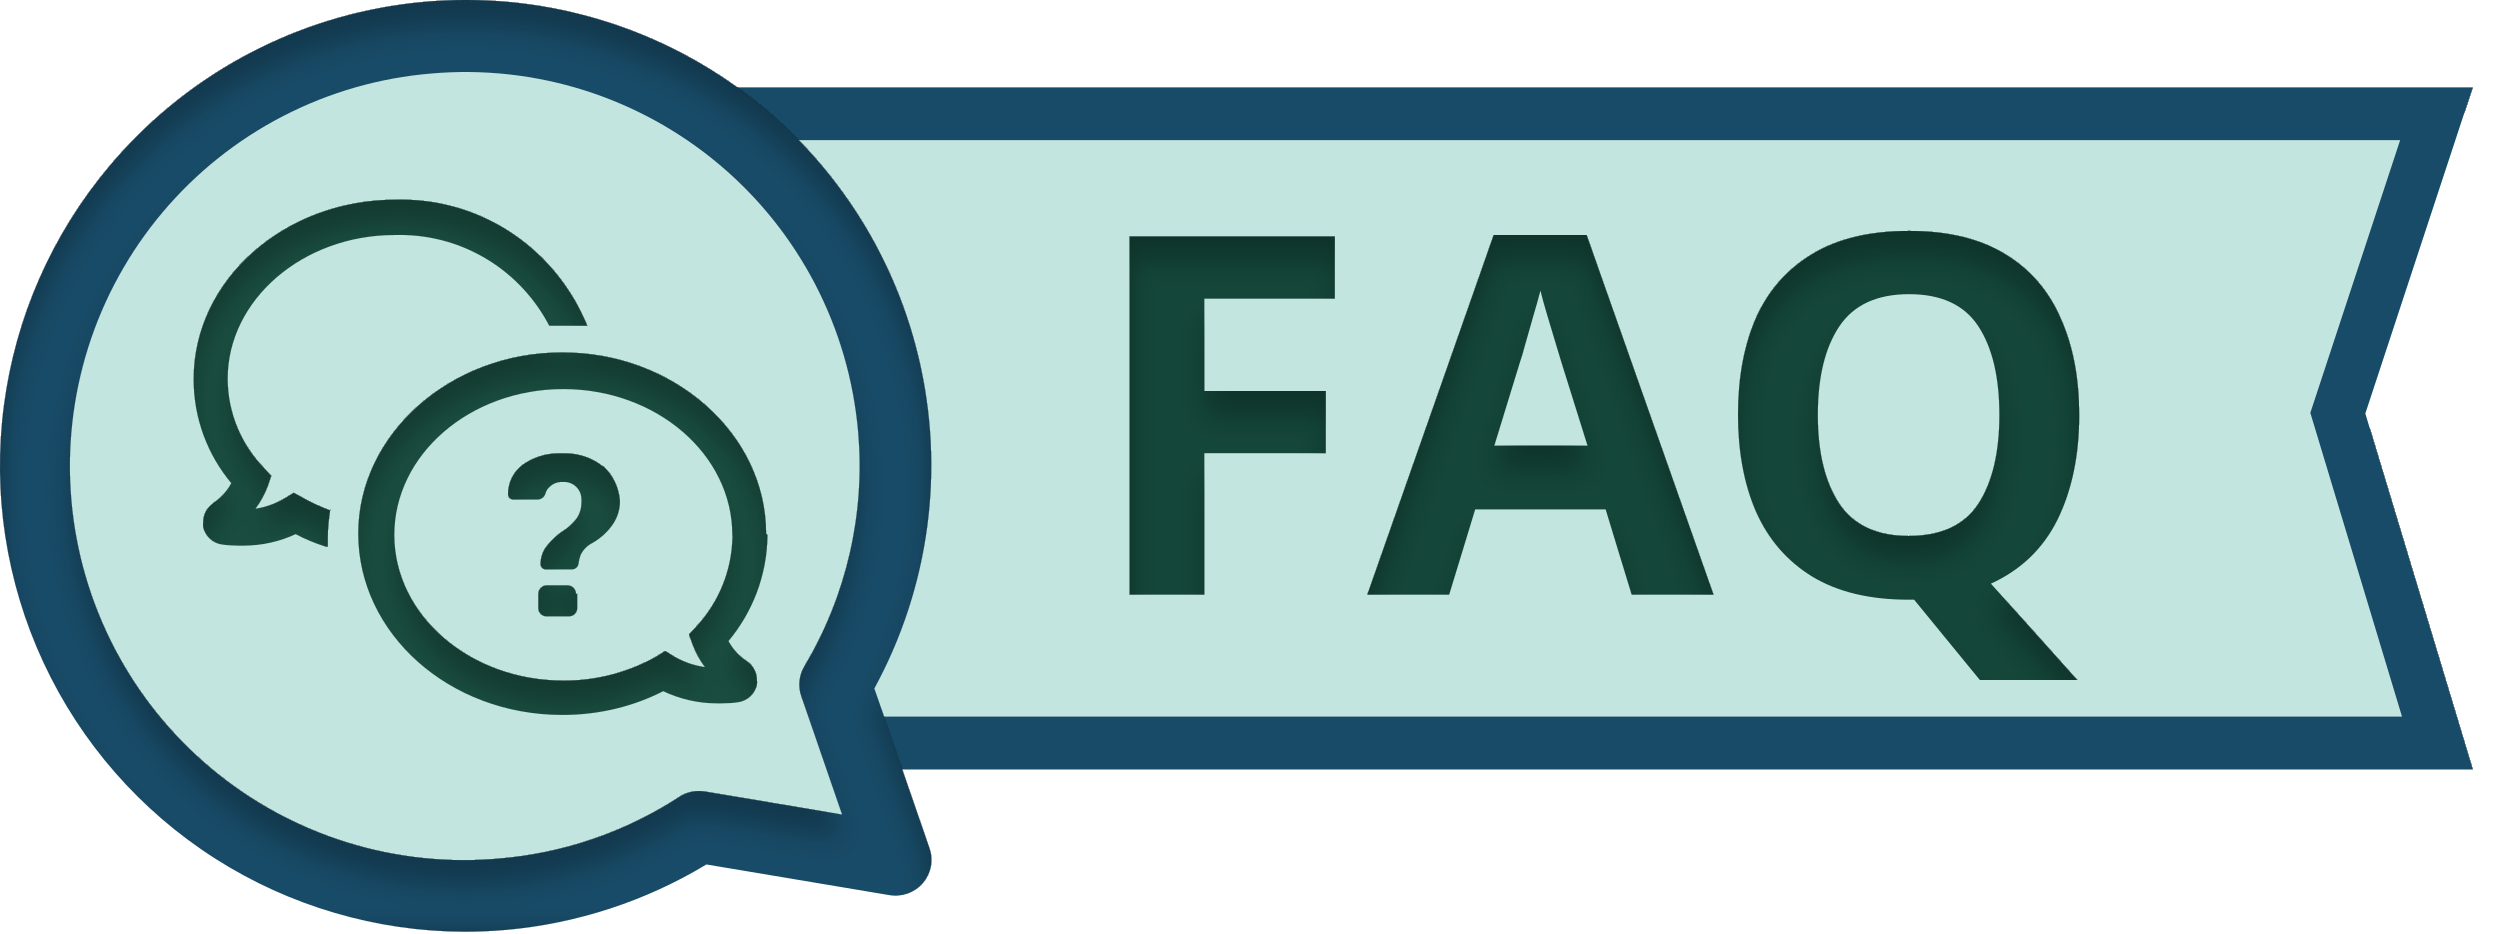
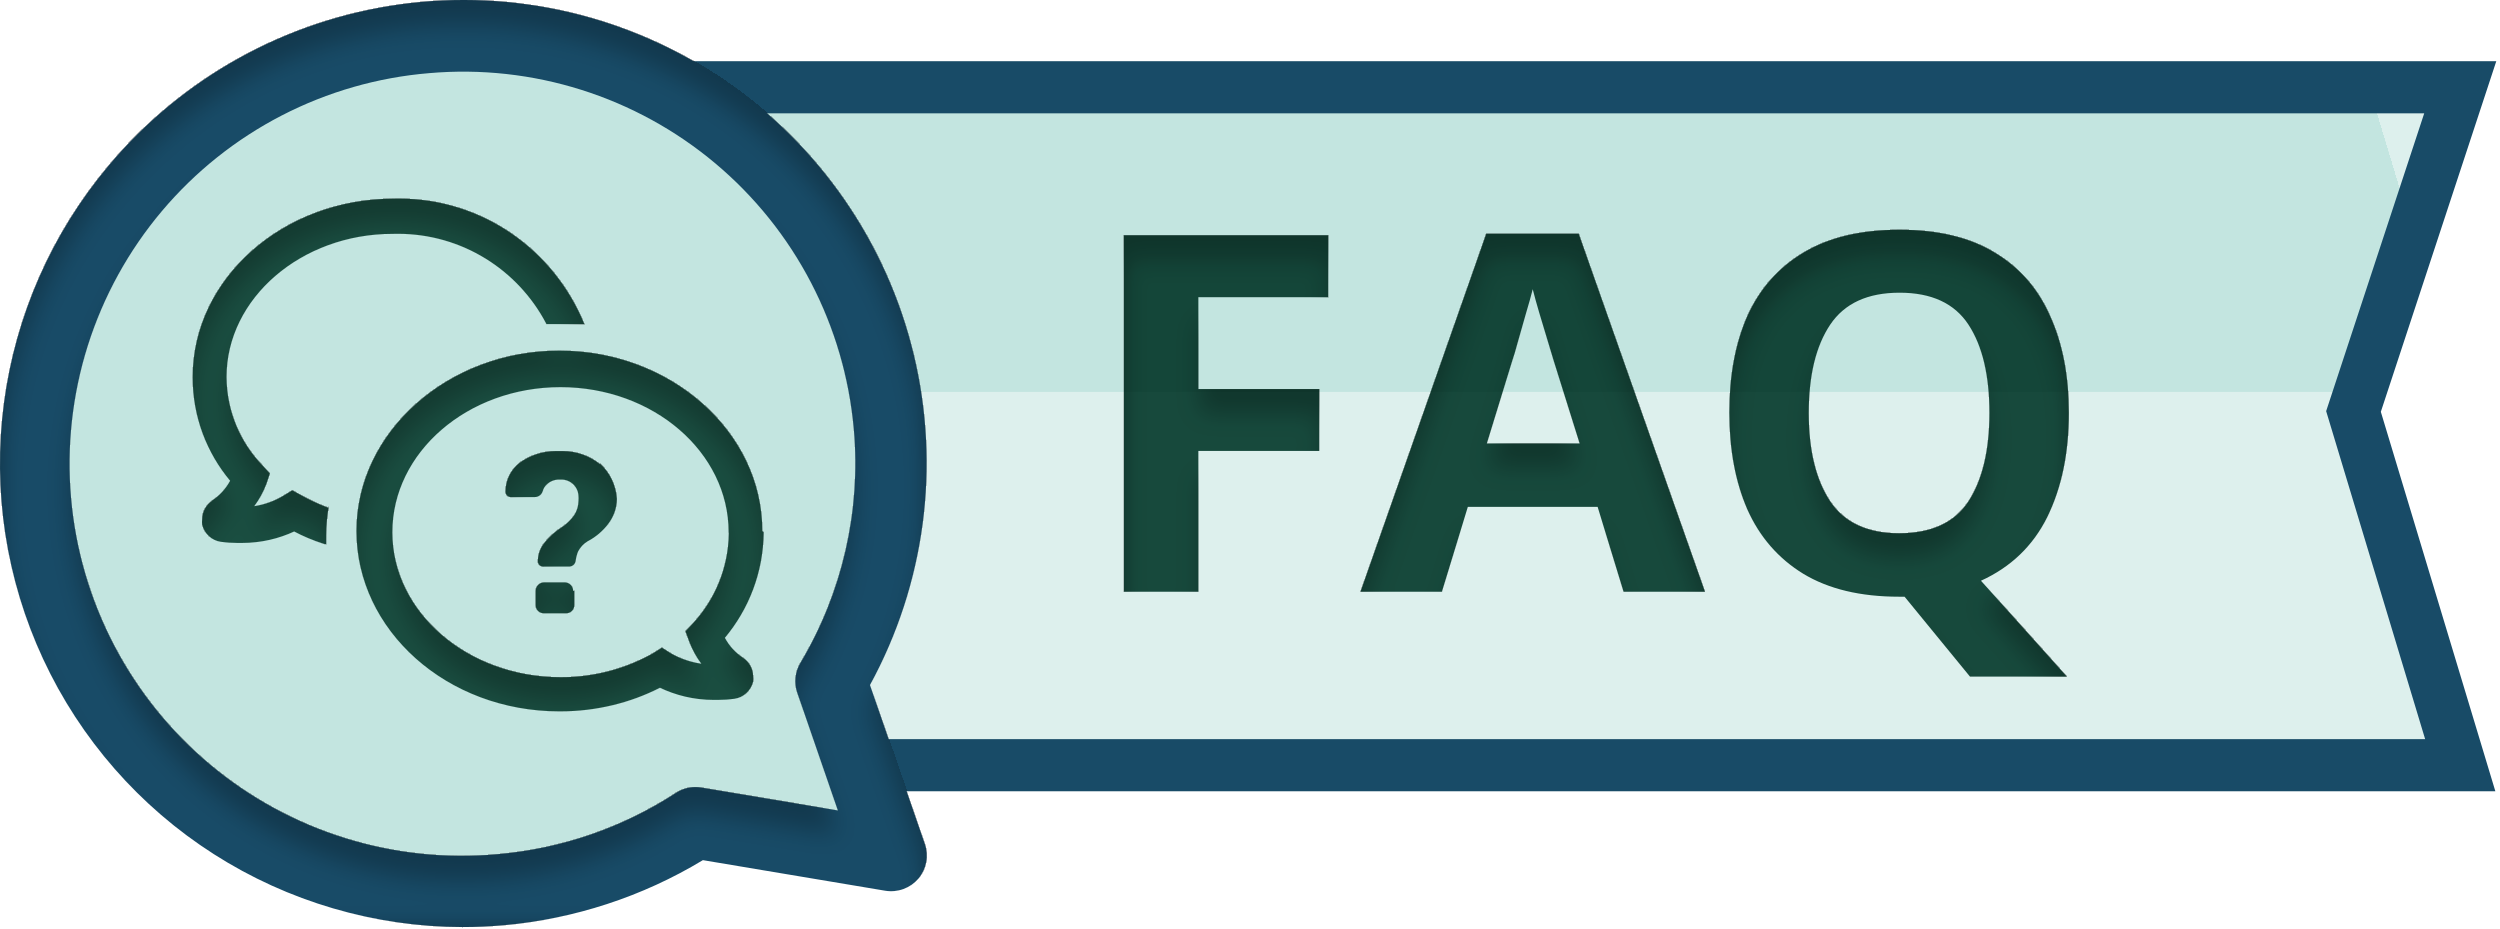
- <svg xmlns="http://www.w3.org/2000/svg" width="399" height="149" viewBox="0 0 399 149" fill="none">
+ <svg xmlns="http://www.w3.org/2000/svg" width="401" height="149" viewBox="0 0 401 149" fill="none">
  <g filter="url(#filter0_i)">
    <path d="M101.866 14H394.624L377.5 66L394.624 122.739H82L101.866 14Z" fill="#C3E5E0" />
  </g>
-   <path d="M373.496 67.208L388.993 118.557H87.016L105.353 18.182H388.844L373.528 64.692L373.115 65.945L373.496 67.208Z" stroke="#184B67" stroke-width="8.365" />
+   <path d="M101.866 14H394.624L377.5 66L394.624 122.739H82L101.866 14Z" stroke="#184B67" stroke-width="8.365" />
  <g style="mix-blend-mode:multiply" filter="url(#filter1_i)">
-     <path d="M192.217 94.911H180.286V37.741H213.035V47.669H192.217V62.403H211.594V72.331H192.217V94.911ZM260.423 94.911L256.259 81.299H235.441L231.277 94.911H218.226L238.404 37.501H253.217L273.475 94.911H260.423ZM249.213 57.839C248.946 56.931 248.599 55.783 248.172 54.395C247.745 53.008 247.318 51.593 246.891 50.152C246.464 48.71 246.117 47.456 245.85 46.388C245.583 47.456 245.21 48.791 244.729 50.392C244.302 51.94 243.875 53.435 243.448 54.876C243.074 56.264 242.781 57.251 242.567 57.839L238.484 71.13H253.377L249.213 57.839ZM331.838 66.246C331.838 72.652 330.691 78.203 328.395 82.901C326.1 87.545 322.55 90.961 317.746 93.15L331.518 108.523H315.984L305.495 95.712H304.614C298.422 95.712 293.297 94.484 289.241 92.029C285.237 89.573 282.248 86.13 280.273 81.7C278.351 77.269 277.39 72.091 277.39 66.166C277.39 60.241 278.351 55.089 280.273 50.712C282.248 46.335 285.237 42.945 289.241 40.543C293.297 38.088 298.449 36.86 304.694 36.86C310.886 36.86 315.984 38.088 319.988 40.543C323.991 42.945 326.954 46.362 328.876 50.792C330.851 55.169 331.838 60.321 331.838 66.246ZM290.121 66.246C290.121 72.225 291.269 76.949 293.564 80.418C295.86 83.835 299.543 85.543 304.614 85.543C309.792 85.543 313.502 83.835 315.744 80.418C317.986 76.949 319.107 72.225 319.107 66.246C319.107 60.214 317.986 55.49 315.744 52.073C313.502 48.657 309.819 46.949 304.694 46.949C299.57 46.949 295.86 48.657 293.564 52.073C291.269 55.49 290.121 60.214 290.121 66.246Z" fill="#1A4E41" />
+     <path d="M192.217 94.911H180.286V37.741H213.035V47.669H192.217V62.403H211.594V72.331H192.217V94.911ZM260.423 94.911L256.259 81.299H235.441L231.277 94.911H218.226L238.404 37.501H253.217L273.475 94.911H260.423ZM249.213 57.839C248.946 56.931 248.599 55.783 248.172 54.395C247.745 53.008 247.318 51.593 246.891 50.152C246.464 48.71 246.117 47.456 245.85 46.388C245.583 47.456 245.21 48.791 244.729 50.392C244.302 51.94 243.875 53.435 243.448 54.876C243.074 56.264 242.781 57.251 242.567 57.839L238.484 71.13H253.377L249.213 57.839ZM331.838 66.246C331.838 72.652 330.69 78.203 328.395 82.901C326.1 87.545 322.55 90.961 317.746 93.15L331.518 108.523H315.984L305.495 95.712H304.614C298.422 95.712 293.297 94.484 289.24 92.029C285.237 89.573 282.248 86.13 280.273 81.7C278.351 77.269 277.39 72.091 277.39 66.166C277.39 60.241 278.351 55.089 280.273 50.712C282.248 46.335 285.237 42.945 289.24 40.543C293.297 38.088 298.449 36.86 304.694 36.86C310.886 36.86 315.984 38.088 319.988 40.543C323.991 42.945 326.954 46.362 328.876 50.792C330.851 55.169 331.838 60.321 331.838 66.246ZM290.121 66.246C290.121 72.225 291.269 76.949 293.564 80.418C295.86 83.835 299.543 85.543 304.614 85.543C309.792 85.543 313.502 83.835 315.744 80.418C317.986 76.949 319.107 72.225 319.107 66.246C319.107 60.214 317.986 55.49 315.744 52.073C313.502 48.657 309.819 46.949 304.694 46.949C299.57 46.949 295.86 48.657 293.564 52.073C291.269 55.49 290.121 60.214 290.121 66.246Z" fill="#1A4E41" />
  </g>
-   <path d="M6.003 80.377C6.782 89.352 9.324 98.084 13.483 106.075C17.641 114.066 23.335 121.158 30.238 126.946C37.141 132.734 45.117 137.104 53.711 139.805C62.304 142.506 71.347 143.486 80.319 142.689C91.457 141.764 102.187 138.07 111.532 131.941L142.917 137.258L133.313 109.303C138.818 100.007 142.048 89.541 142.741 78.759C143.433 67.977 141.568 57.184 137.297 47.26C133.026 37.336 126.471 28.561 118.165 21.651C109.86 14.741 100.039 9.892 89.503 7.498C78.967 5.104 68.015 5.234 57.539 7.876C47.063 10.518 37.36 15.599 29.22 22.703C21.08 29.808 14.734 38.735 10.7 48.758C6.665 58.78 5.056 69.615 6.003 80.377V80.377Z" fill="#C3E5E0" />
+   <path d="M6.003 80.377C6.782 89.352 9.324 98.084 13.482 106.075C17.641 114.066 23.335 121.158 30.238 126.946C37.141 132.734 45.117 137.104 53.711 139.805C62.304 142.506 71.347 143.486 80.319 142.689C91.457 141.764 102.187 138.07 111.532 131.941L142.917 137.258L133.313 109.303C138.818 100.007 142.048 89.541 142.74 78.759C143.433 67.977 141.568 57.184 137.297 47.26C133.026 37.336 126.471 28.561 118.165 21.651C109.86 14.741 100.039 9.892 89.503 7.498C78.967 5.104 68.015 5.234 57.539 7.876C47.063 10.518 37.36 15.599 29.22 22.703C21.08 29.808 14.734 38.735 10.7 48.758C6.665 58.78 5.056 69.615 6.003 80.377Z" fill="#C3E5E0" />
  <g filter="url(#filter2_i)">
-     <path d="M147.307 140.928C146.664 141.683 145.836 142.258 144.905 142.598C143.973 142.939 142.969 143.033 141.991 142.872L112.744 137.967C103.028 143.833 92.1 147.404 80.794 148.405C78.58 148.6 76.377 148.697 74.186 148.697C60.05 148.672 46.214 144.616 34.302 137.005C22.39 129.394 12.896 118.543 6.934 105.726C0.972 92.909 -1.211 78.657 0.641 64.643C2.493 50.629 8.303 37.434 17.391 26.606C29.222 12.469 45.889 3.236 64.149 0.704C82.409 -1.828 100.959 2.521 116.191 12.906C131.423 23.29 142.25 38.968 146.565 56.891C150.88 74.814 148.375 93.702 139.538 109.881L148.342 135.371C148.666 136.308 148.741 137.312 148.56 138.287C148.378 139.261 147.947 140.171 147.307 140.928ZM136.96 68.898C135.507 52.284 127.515 36.928 114.74 26.207C101.965 15.486 85.454 10.279 68.841 11.732C60.587 12.416 52.549 14.724 45.19 18.523C37.83 22.322 31.294 27.538 25.956 33.87C20.617 40.203 16.583 47.527 14.083 55.423C11.584 63.319 10.669 71.632 11.391 79.882C12.113 88.133 14.458 96.16 18.291 103.502C22.124 110.844 27.369 117.356 33.727 122.665C40.083 127.974 47.426 131.975 55.334 134.438C63.242 136.901 71.558 137.778 79.805 137.018C90.021 136.15 99.862 132.766 108.451 127.168C109.378 126.569 110.458 126.252 111.561 126.253C111.877 126.254 112.193 126.281 112.504 126.333L134.399 130.003L127.894 111.138C127.622 110.354 127.525 109.519 127.609 108.692C127.693 107.866 127.956 107.068 128.38 106.354C135.111 95.081 138.114 81.971 136.96 68.892V68.898Z" fill="#184B67" />
+     <path d="M147.307 140.928C146.664 141.683 145.836 142.258 144.905 142.598C143.973 142.939 142.969 143.033 141.991 142.872L112.744 137.967C103.028 143.833 92.1 147.404 80.794 148.405C78.58 148.6 76.377 148.697 74.186 148.697C60.05 148.672 46.214 144.616 34.302 137.005C22.39 129.394 12.896 118.543 6.934 105.726C0.972 92.909 -1.211 78.657 0.641 64.643C2.493 50.629 8.303 37.434 17.39 26.606C29.222 12.469 45.889 3.236 64.149 0.704C82.409 -1.828 100.959 2.521 116.191 12.906C131.423 23.29 142.25 38.968 146.565 56.891C150.88 74.814 148.375 93.702 139.538 109.881L148.342 135.371C148.666 136.308 148.741 137.312 148.559 138.287C148.378 139.261 147.947 140.171 147.307 140.928ZM136.96 68.898C135.507 52.284 127.514 36.928 114.74 26.207C101.965 15.486 85.454 10.279 68.841 11.732C60.587 12.416 52.549 14.724 45.19 18.523C37.83 22.322 31.294 27.538 25.955 33.87C20.617 40.203 16.583 47.527 14.083 55.423C11.584 63.319 10.669 71.632 11.391 79.882C12.113 88.133 14.458 96.16 18.291 103.502C22.124 110.844 27.369 117.356 33.726 122.665C40.083 127.974 47.426 131.975 55.334 134.438C63.242 136.901 71.558 137.778 79.805 137.018C90.021 136.15 99.862 132.766 108.451 127.168C109.378 126.569 110.458 126.252 111.561 126.253C111.877 126.254 112.193 126.281 112.504 126.333L134.399 130.003L127.894 111.138C127.622 110.354 127.525 109.519 127.609 108.692C127.693 107.866 127.956 107.068 128.38 106.354C135.111 95.081 138.114 81.971 136.96 68.892V68.898Z" fill="#184B67" />
  </g>
  <g filter="url(#filter3_i)">
-     <path d="M92.112 94.787V97.062C92.112 97.776 91.528 98.367 90.808 98.367H87.192C86.49 98.342 85.924 97.776 85.924 97.062V94.787C85.924 94.03 86.54 93.415 87.296 93.415H90.624C91.356 93.452 91.928 94.049 91.928 94.787H92.112ZM96.233 74.458C94.616 73.154 92.531 72.367 90.267 72.361H89.148C86.995 72.361 84.996 73.056 83.366 74.225L83.397 74.2C81.988 75.282 81.09 76.968 81.084 78.862C81.084 79.342 81.471 79.73 81.951 79.73H85.746C85.752 79.73 85.758 79.73 85.771 79.73C86.374 79.73 86.872 79.342 87.044 78.794V78.788C87.167 78.339 87.407 77.958 87.733 77.669C88.237 77.201 88.926 76.912 89.67 76.912C89.677 76.912 89.677 76.912 89.683 76.912H90.046C91.565 76.912 92.795 78.142 92.795 79.662C92.801 79.742 92.807 79.828 92.807 79.914C92.807 80 92.801 80.086 92.795 80.172V80.166V80.314C92.789 81.175 92.537 81.968 92.1 82.645L92.106 82.633C91.608 83.34 91.005 83.943 90.322 84.429L90.298 84.441C89.08 85.21 88.047 86.139 87.21 87.234L87.186 87.264C86.65 87.996 86.312 88.906 86.281 89.897V89.903C86.275 89.94 86.275 89.977 86.275 90.014C86.275 90.493 86.663 90.881 87.142 90.881C87.173 90.881 87.198 90.881 87.222 90.875H91.343C91.835 90.844 92.235 90.487 92.321 90.014V90.007C92.395 89.429 92.537 88.9 92.734 88.408L92.721 88.451C93.078 87.769 93.595 87.221 94.228 86.834L94.24 86.828C95.569 86.132 96.682 85.179 97.556 84.029L97.568 84.004C98.405 82.909 98.921 81.532 98.94 80.031V80.025C98.792 77.792 97.796 75.805 96.27 74.391L96.264 74.384L96.233 74.458ZM34.03 80.32C33.07 80.978 32.437 82.079 32.437 83.315V83.322C32.425 83.445 32.406 83.586 32.406 83.734C32.406 83.881 32.412 84.023 32.437 84.17V84.158C32.794 85.603 33.974 86.704 35.451 86.907H35.475C36.257 87.024 37.161 87.086 38.071 87.086C38.071 87.086 38.071 87.086 38.077 87.086H38.766C38.778 87.086 38.803 87.086 38.815 87.086C41.854 87.086 44.732 86.403 47.303 85.191L47.18 85.241C48.571 85.985 50.194 86.674 51.898 87.209L52.101 87.264H52.316V85.856C52.322 84.244 52.47 82.663 52.735 81.132L52.71 81.298V81.476C51.025 80.843 49.61 80.166 48.245 79.41L48.404 79.49L46.885 78.659L45.514 79.49C44.154 80.32 42.555 80.923 40.851 81.181L40.777 81.187C41.552 80.148 42.211 78.954 42.696 77.675L42.733 77.577L43.275 75.947L42.155 74.716C38.575 71.038 36.361 66.013 36.33 60.477V60.471C36.33 47.85 48.337 37.51 62.945 37.51C63.203 37.504 63.517 37.498 63.825 37.498C74.133 37.498 83.077 43.304 87.579 51.835L87.653 51.983C88.379 51.983 89.172 51.983 90.003 51.983H90.507C91.559 51.983 92.604 51.983 93.724 51.983C88.865 40.093 77.387 31.864 63.984 31.864C63.683 31.864 63.382 31.87 63.087 31.876H63.13C45.372 31.876 30.911 44.713 30.911 60.483C30.911 60.496 30.911 60.52 30.911 60.539C30.911 66.868 33.181 72.662 36.952 77.158L36.915 77.115C36.201 78.438 35.192 79.526 33.987 80.314L33.95 80.338L34.03 80.32ZM122.485 85.382C122.43 91.847 120.086 97.751 116.23 102.352L116.267 102.309C116.974 103.632 117.964 104.708 119.17 105.508L119.201 105.532C120.154 106.184 120.788 107.267 120.794 108.497C120.806 108.62 120.824 108.761 120.824 108.909C120.824 109.057 120.818 109.198 120.794 109.346V109.333C120.437 110.779 119.256 111.88 117.78 112.083H117.755C116.974 112.2 116.07 112.261 115.153 112.261H114.538C114.514 112.261 114.495 112.261 114.471 112.261C111.34 112.261 108.381 111.535 105.743 110.256L105.859 110.305C101.197 112.698 95.686 114.1 89.837 114.1C89.8 114.1 89.757 114.1 89.72 114.1H89.726C71.642 114.1 57.182 101.079 57.182 85.173C57.182 69.267 71.901 56.245 89.726 56.245C107.551 56.245 122.27 69.23 122.27 85.173L122.485 85.382ZM116.882 85.382C116.882 72.545 104.801 62.095 89.904 62.095C75.007 62.095 62.926 72.545 62.926 85.382C62.926 98.219 75.007 108.632 89.904 108.632C89.947 108.632 89.99 108.632 90.04 108.632C95.465 108.632 100.557 107.199 104.943 104.683L104.795 104.763L106.167 103.896L107.539 104.763C108.966 105.594 110.632 106.197 112.422 106.455L112.496 106.461C111.715 105.422 111.057 104.228 110.577 102.949L110.54 102.85L109.962 101.257L111.118 100.027C114.643 96.238 116.826 91.158 116.906 85.579V85.567L116.882 85.382Z" fill="#1A4E41" />
+     <path d="M92.112 94.787V97.062C92.112 97.776 91.528 98.367 90.808 98.367H87.192C86.49 98.342 85.924 97.776 85.924 97.062V94.787C85.924 94.03 86.54 93.415 87.296 93.415H90.624C91.356 93.452 91.928 94.049 91.928 94.787H92.112ZM96.233 74.458C94.616 73.154 92.531 72.367 90.267 72.361H89.148C86.995 72.361 84.996 73.056 83.366 74.224L83.397 74.2C81.988 75.282 81.09 76.968 81.084 78.862C81.084 79.342 81.471 79.729 81.951 79.729H85.746C85.752 79.729 85.758 79.729 85.771 79.729C86.374 79.729 86.872 79.342 87.044 78.794V78.788C87.167 78.339 87.407 77.958 87.733 77.669C88.237 77.201 88.926 76.912 89.67 76.912C89.677 76.912 89.677 76.912 89.683 76.912H90.046C91.565 76.912 92.795 78.142 92.795 79.662C92.801 79.742 92.807 79.828 92.807 79.914C92.807 80 92.801 80.086 92.795 80.172V80.166V80.314C92.789 81.175 92.537 81.968 92.1 82.645L92.106 82.633C91.608 83.34 91.005 83.943 90.322 84.429L90.298 84.441C89.08 85.21 88.047 86.139 87.21 87.234L87.185 87.264C86.65 87.996 86.312 88.906 86.281 89.897V89.903C86.275 89.94 86.275 89.977 86.275 90.014C86.275 90.493 86.663 90.881 87.142 90.881C87.173 90.881 87.198 90.881 87.222 90.875H91.343C91.835 90.844 92.235 90.487 92.321 90.014V90.007C92.395 89.429 92.537 88.9 92.734 88.408L92.721 88.451C93.078 87.769 93.595 87.221 94.228 86.834L94.24 86.828C95.569 86.132 96.682 85.179 97.556 84.029L97.568 84.004C98.405 82.909 98.921 81.532 98.94 80.031V80.025C98.792 77.792 97.796 75.805 96.27 74.391L96.264 74.384L96.233 74.458ZM34.03 80.32C33.07 80.978 32.437 82.079 32.437 83.315V83.322C32.425 83.445 32.406 83.586 32.406 83.734C32.406 83.881 32.412 84.023 32.437 84.17V84.158C32.794 85.603 33.974 86.704 35.451 86.907H35.475C36.257 87.024 37.161 87.086 38.071 87.086C38.071 87.086 38.071 87.086 38.077 87.086H38.766C38.778 87.086 38.803 87.086 38.815 87.086C41.854 87.086 44.732 86.403 47.303 85.191L47.18 85.241C48.571 85.985 50.194 86.674 51.898 87.209L52.101 87.264H52.316V85.856C52.322 84.244 52.47 82.663 52.735 81.132L52.71 81.298V81.476C51.025 80.843 49.61 80.166 48.245 79.41L48.404 79.49L46.885 78.659L45.514 79.49C44.154 80.32 42.555 80.923 40.851 81.181L40.777 81.187C41.552 80.148 42.211 78.954 42.696 77.675L42.733 77.577L43.275 75.947L42.155 74.716C38.575 71.038 36.361 66.013 36.33 60.477V60.471C36.33 47.85 48.337 37.51 62.945 37.51C63.203 37.504 63.517 37.498 63.825 37.498C74.133 37.498 83.077 43.304 87.579 51.835L87.653 51.983C88.379 51.983 89.172 51.983 90.002 51.983H90.507C91.559 51.983 92.604 51.983 93.724 51.983C88.865 40.093 77.387 31.864 63.984 31.864C63.683 31.864 63.382 31.87 63.086 31.876H63.13C45.372 31.876 30.911 44.713 30.911 60.483C30.911 60.496 30.911 60.52 30.911 60.539C30.911 66.868 33.181 72.662 36.952 77.158L36.915 77.115C36.201 78.438 35.192 79.526 33.987 80.314L33.95 80.338L34.03 80.32ZM122.485 85.382C122.43 91.847 120.086 97.751 116.23 102.352L116.267 102.309C116.974 103.632 117.964 104.708 119.17 105.508L119.201 105.532C120.154 106.184 120.788 107.267 120.794 108.497C120.806 108.62 120.824 108.761 120.824 108.909C120.824 109.057 120.818 109.198 120.794 109.346V109.333C120.437 110.779 119.256 111.88 117.78 112.083H117.755C116.974 112.2 116.07 112.261 115.153 112.261H114.538C114.514 112.261 114.495 112.261 114.471 112.261C111.34 112.261 108.381 111.535 105.743 110.256L105.859 110.305C101.197 112.698 95.686 114.1 89.837 114.1C89.8 114.1 89.757 114.1 89.72 114.1H89.726C71.642 114.1 57.182 101.079 57.182 85.173C57.182 69.267 71.901 56.245 89.726 56.245C107.551 56.245 122.27 69.23 122.27 85.173L122.485 85.382ZM116.882 85.382C116.882 72.545 104.801 62.095 89.904 62.095C75.007 62.095 62.926 72.545 62.926 85.382C62.926 98.219 75.007 108.632 89.904 108.632C89.947 108.632 89.99 108.632 90.039 108.632C95.465 108.632 100.557 107.199 104.943 104.683L104.795 104.763L106.167 103.896L107.539 104.763C108.966 105.594 110.632 106.197 112.422 106.455L112.496 106.461C111.715 105.422 111.057 104.228 110.577 102.949L110.54 102.85L109.962 101.257L111.118 100.027C114.643 96.238 116.826 91.158 116.906 85.579V85.567L116.882 85.382Z" fill="#1A4E41" />
  </g>
  <defs>
-     <filter id="filter0_i" x="82" y="14" width="312.624" height="108.739" filterUnits="userSpaceOnUse" color-interpolation-filters="sRGB">
+     <filter id="filter0_i" x="76.984" y="9.818" width="323.42" height="117.103" filterUnits="userSpaceOnUse" color-interpolation-filters="sRGB">
      <feFlood flood-opacity="0" result="BackgroundImageFix" />
      <feBlend mode="normal" in="SourceGraphic" in2="BackgroundImageFix" result="shape" />
      <feColorMatrix in="SourceAlpha" type="matrix" values="0 0 0 0 0 0 0 0 0 0 0 0 0 0 0 0 0 0 127 0" result="hardAlpha" />
-       <feOffset dy="4" />
+       <feOffset dy="-60" />
      <feComposite in2="hardAlpha" operator="arithmetic" k2="-1" k3="1" />
-       <feColorMatrix type="matrix" values="0 0 0 0 0 0 0 0 0 0 0 0 0 0 0 0 0 0 0.35 0" />
+       <feColorMatrix type="matrix" values="0 0 0 0 1 0 0 0 0 1 0 0 0 0 1 0 0 0 0.43 0" />
      <feBlend mode="normal" in2="shape" result="effect1_innerShadow" />
    </filter>
    <filter id="filter1_i" x="180.286" y="36.86" width="151.552" height="75.663" filterUnits="userSpaceOnUse" color-interpolation-filters="sRGB">
      <feFlood flood-opacity="0" result="BackgroundImageFix" />
      <feBlend mode="normal" in="SourceGraphic" in2="BackgroundImageFix" result="shape" />
      <feColorMatrix in="SourceAlpha" type="matrix" values="0 0 0 0 0 0 0 0 0 0 0 0 0 0 0 0 0 0 127 0" result="hardAlpha" />
      <feOffset dy="4" />
      <feGaussianBlur stdDeviation="2" />
      <feComposite in2="hardAlpha" operator="arithmetic" k2="-1" k3="1" />
      <feColorMatrix type="matrix" values="0 0 0 0 0 0 0 0 0 0 0 0 0 0 0 0 0 0 0.25 0" />
      <feBlend mode="normal" in2="shape" result="effect1_innerShadow" />
    </filter>
-     <filter id="filter2_i" x="1.52588e-05" y="0" width="148.656" height="152.697" filterUnits="userSpaceOnUse" color-interpolation-filters="sRGB">
+     <filter id="filter2_i" x="-1.52588e-05" y="0" width="148.656" height="152.697" filterUnits="userSpaceOnUse" color-interpolation-filters="sRGB">
      <feFlood flood-opacity="0" result="BackgroundImageFix" />
      <feBlend mode="normal" in="SourceGraphic" in2="BackgroundImageFix" result="shape" />
      <feColorMatrix in="SourceAlpha" type="matrix" values="0 0 0 0 0 0 0 0 0 0 0 0 0 0 0 0 0 0 127 0" result="hardAlpha" />
      <feOffset dy="4" />
      <feGaussianBlur stdDeviation="2" />
      <feComposite in2="hardAlpha" operator="arithmetic" k2="-1" k3="1" />
      <feColorMatrix type="matrix" values="0 0 0 0 0 0 0 0 0 0 0 0 0 0 0 0 0 0 0.25 0" />
      <feBlend mode="normal" in2="shape" result="effect1_innerShadow" />
    </filter>
    <filter id="filter3_i" x="27.498" y="23.88" width="98.413" height="102.413" filterUnits="userSpaceOnUse" color-interpolation-filters="sRGB">
      <feFlood flood-opacity="0" result="BackgroundImageFix" />
      <feBlend mode="normal" in="SourceGraphic" in2="BackgroundImageFix" result="shape" />
      <feColorMatrix in="SourceAlpha" type="matrix" values="0 0 0 0 0 0 0 0 0 0 0 0 0 0 0 0 0 0 127 0" result="hardAlpha" />
      <feOffset dy="4" />
      <feGaussianBlur stdDeviation="2" />
      <feComposite in2="hardAlpha" operator="arithmetic" k2="-1" k3="1" />
      <feColorMatrix type="matrix" values="0 0 0 0 0 0 0 0 0 0 0 0 0 0 0 0 0 0 0.25 0" />
      <feBlend mode="normal" in2="shape" result="effect1_innerShadow" />
    </filter>
  </defs>
</svg>
